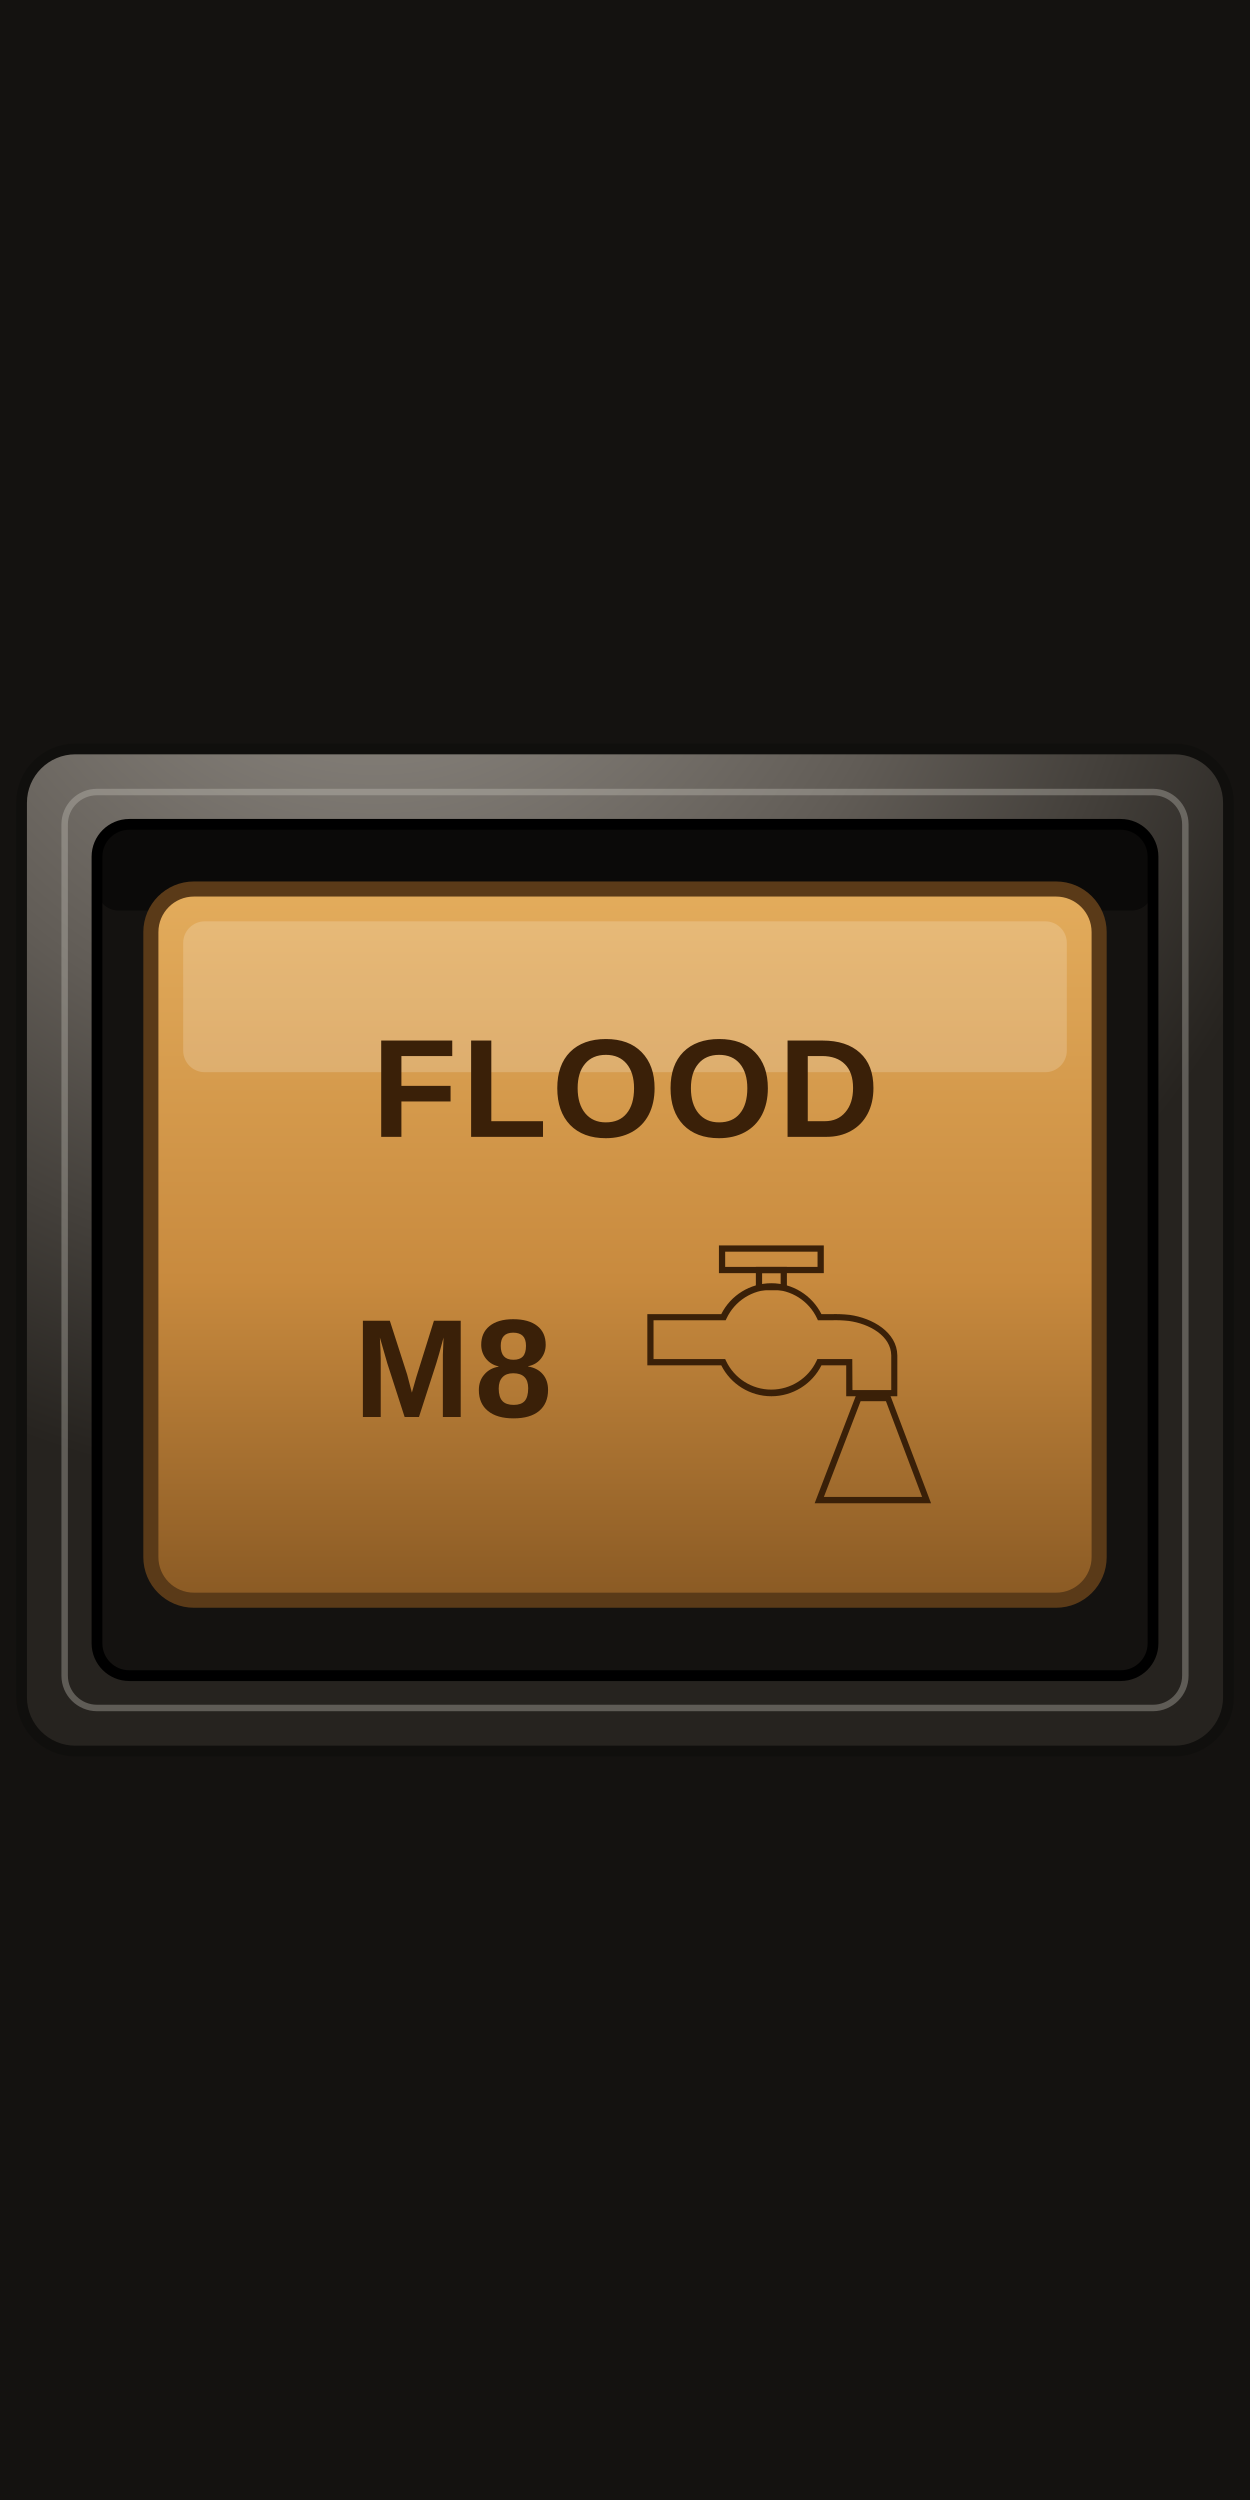
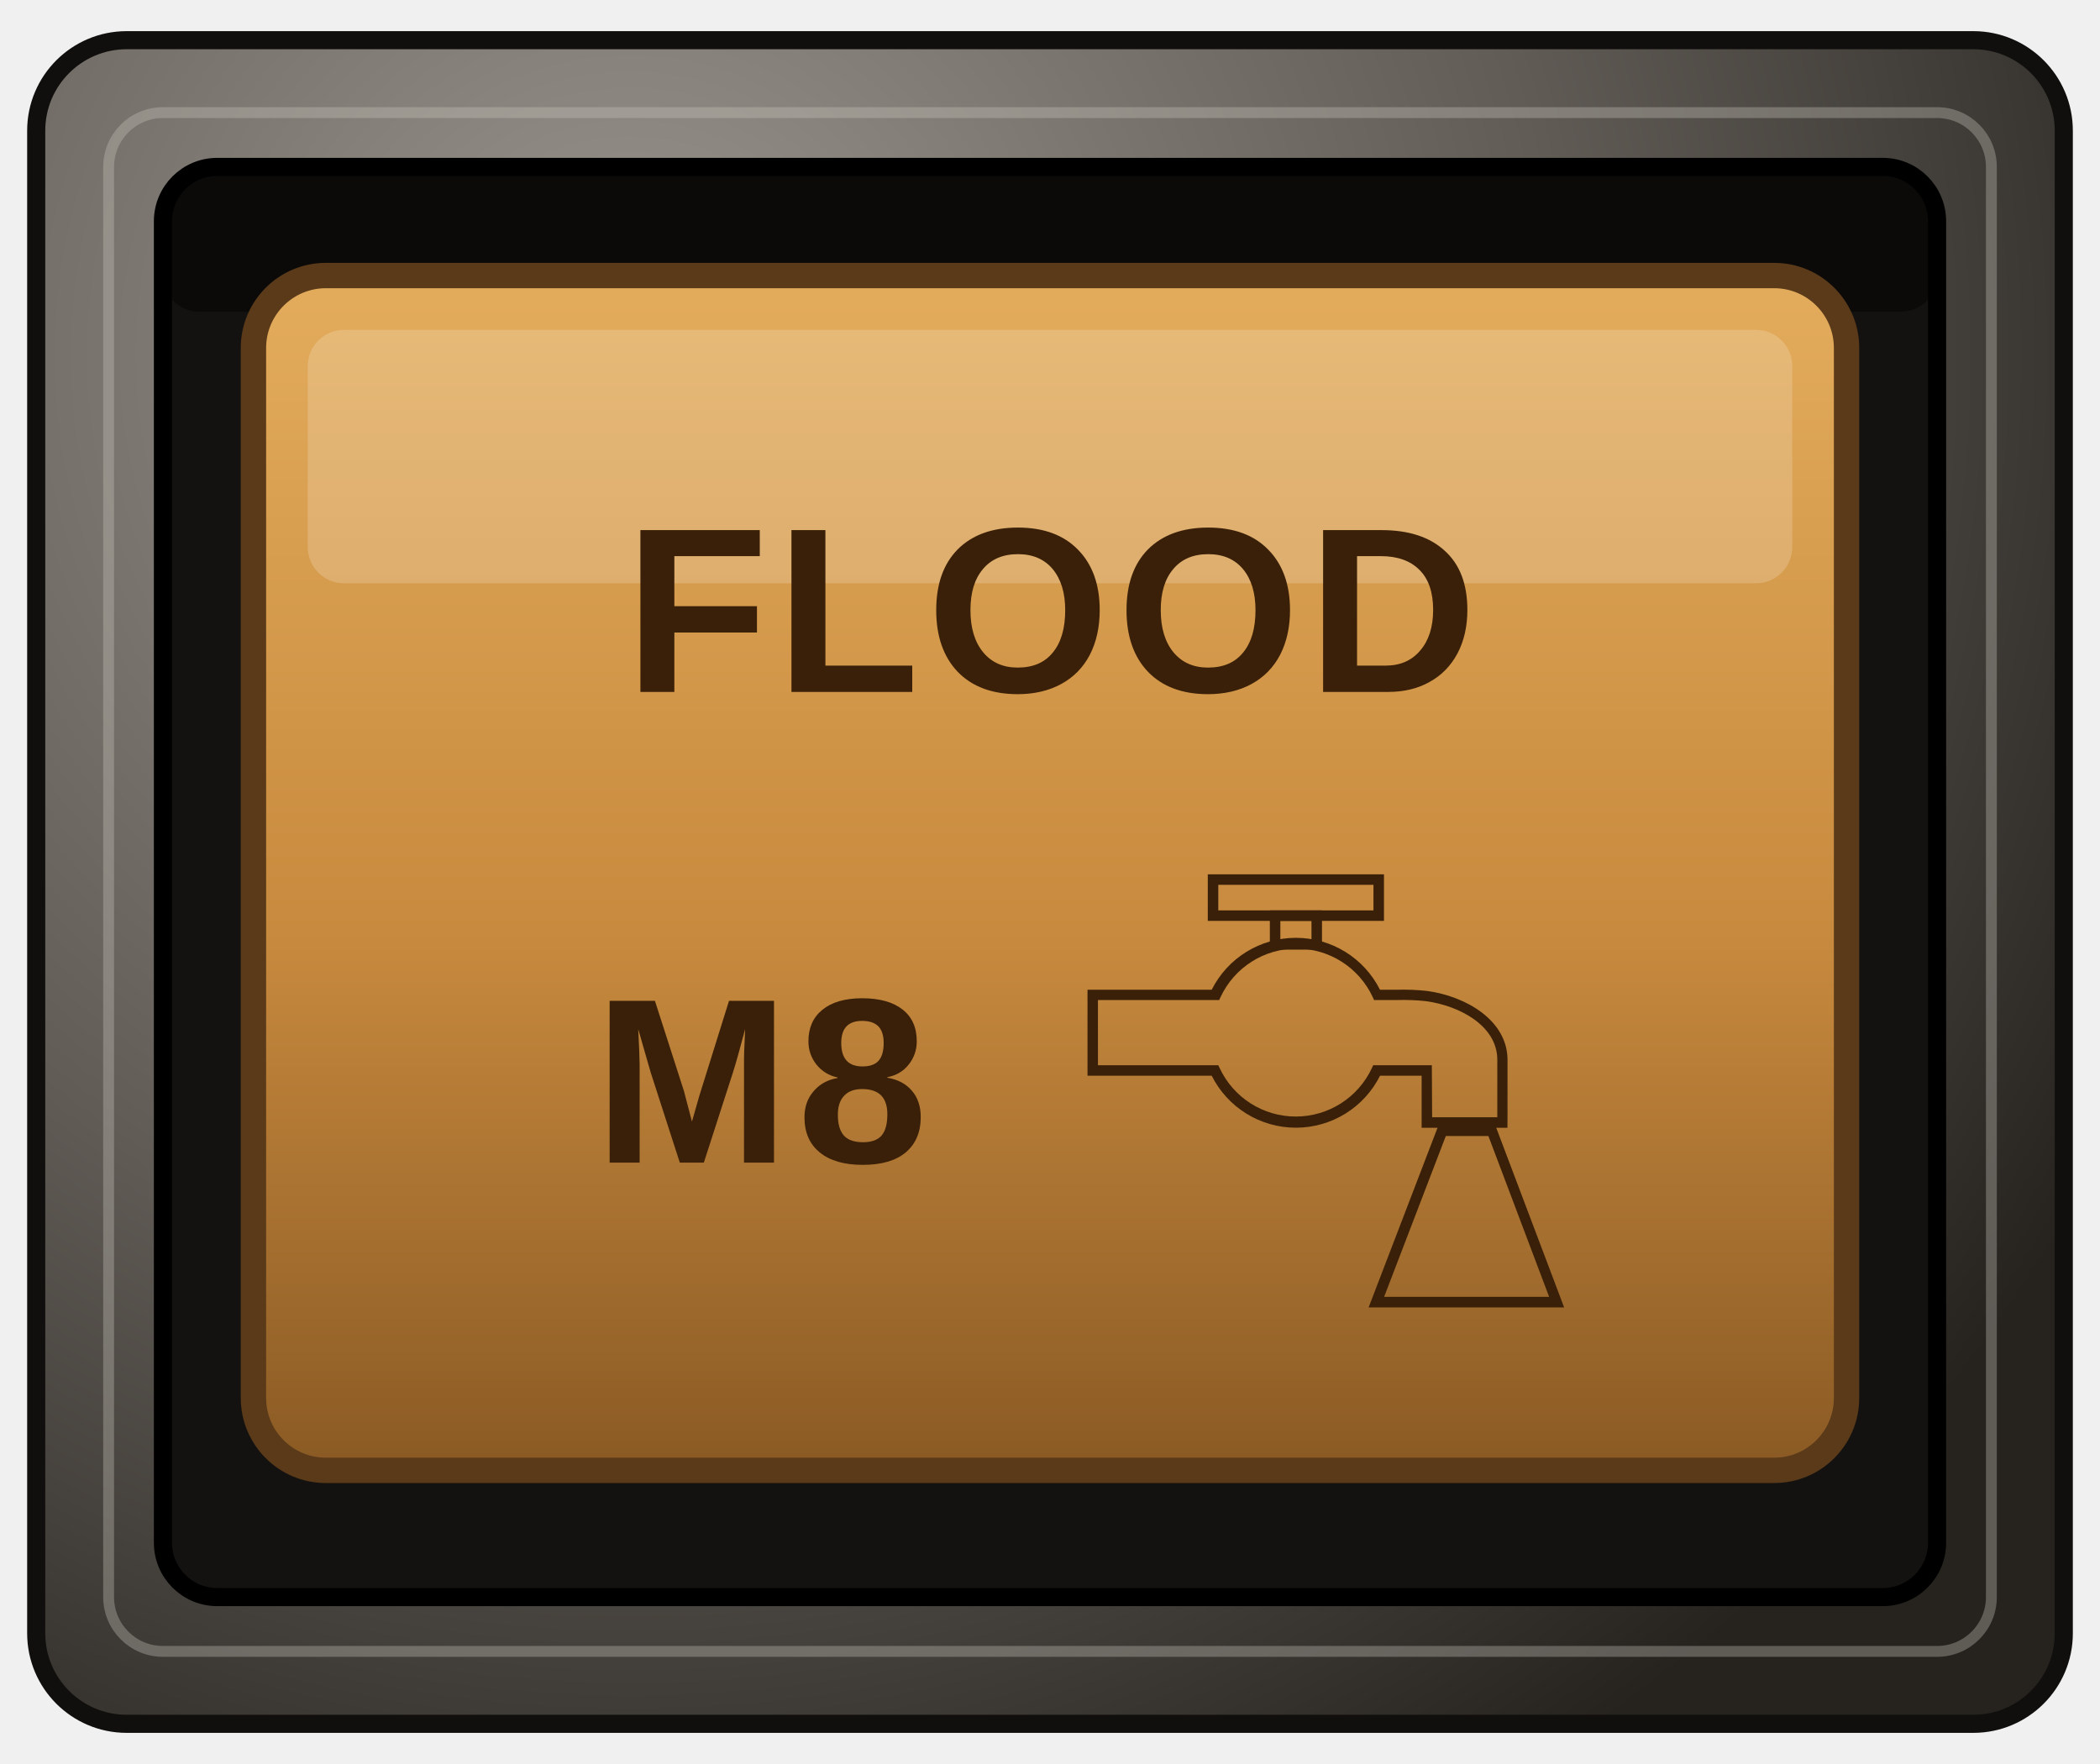
- <svg xmlns="http://www.w3.org/2000/svg" width="100" height="200" viewBox="0 0 116 232">
-   <rect x="0" y="0" width="116" height="232" fill="#141210" />
+ <svg xmlns="http://www.w3.org/2000/svg" width="100" height="84" viewBox="0 0 116 97">
  <defs>
-     <radialGradient id="bz" cx="34.8" cy="46.4" r="92.8" gradientUnits="userSpaceOnUse">
+     <radialGradient id="bz" cx="34.8" cy="19.4" r="92.8" gradientUnits="userSpaceOnUse">
      <stop offset="0" stop-color="#9a958e" />
      <stop offset="0.55" stop-color="#615c56" />
      <stop offset="1" stop-color="#26231f" />
    </radialGradient>
-     <linearGradient id="cap" x1="58.0" y1="82.5" x2="58.0" y2="148.5" gradientUnits="userSpaceOnUse">
+     <linearGradient id="cap" x1="58.0" y1="15.0" x2="58.0" y2="81.0" gradientUnits="userSpaceOnUse">
      <stop offset="0" stop-color="#e3ac5c" />
      <stop offset="0.55" stop-color="#c88a3e" />
      <stop offset="1" stop-color="#8a5a24" />
    </linearGradient>
  </defs>
-   <rect x="2" y="69.5" width="112" height="93" rx="5" fill="url(#bz)" stroke="#100f0d" stroke-width="1" />
-   <rect x="6" y="73.5" width="104" height="85" rx="3" fill="none" stroke="#c9c5be" stroke-width="0.6" opacity="0.35" />
-   <rect x="9" y="76.5" width="98" height="79" rx="3" fill="#141210" stroke="#000000" stroke-width="1" />
-   <rect x="9" y="76.5" width="98" height="8" rx="2" fill="#000000" opacity="0.45" />
-   <rect x="14" y="82.5" width="88" height="66" rx="4" fill="url(#cap)" stroke="#5a3a18" stroke-width="1.4" />
-   <rect x="17" y="85.5" width="82" height="14" rx="2" fill="#ffffff" opacity="0.18" />
-   <g transform="matrix(1 0 0 1 0 57.5)">
+   <rect x="2" y="2.0" width="112" height="93" rx="5" fill="url(#bz)" stroke="#100f0d" stroke-width="1" />
+   <rect x="6" y="6.0" width="104" height="85" rx="3" fill="none" stroke="#c9c5be" stroke-width="0.6" opacity="0.35" />
+   <rect x="9" y="9.0" width="98" height="79" rx="3" fill="#141210" stroke="#000000" stroke-width="1" />
+   <rect x="9" y="9.0" width="98" height="8" rx="2" fill="#000000" opacity="0.45" />
+   <rect x="14" y="15.0" width="88" height="66" rx="4" fill="url(#cap)" stroke="#5a3a18" stroke-width="1.4" />
+   <rect x="17" y="18.0" width="82" height="14" rx="2" fill="#ffffff" opacity="0.18" />
+   <g transform="matrix(1 0 0 1 0 -10.0)">
    <g transform="matrix(0.4 0 0 0.4 52.4 45.2)">
      <path d="M60.12,38.62H35.79V32.19H60.12ZM37.24,37.17H58.67V33.64H37.24Z" fill="#3a2008" />
      <path d="M51.56,42.59h-7.2V37.17h7.2Zm-5.75-1.45h4.3V38.62h-4.3Z" fill="#3a2008" />
      <path d="M77.17,67.19H65.32V60H59.58a13,13,0,0,1-23.25,0H19.18V48.13h3.68c.85,0,1.7,0,2.54,0,3.64,0,7.29,0,10.93,0a13,13,0,0,1,23.24,0h2.28a30.42,30.42,0,0,1,4.26.17c5.28.73,11,4,11.07,9.42,0,.8,0,1.61,0,2.41v1.11c0,1.2,0,2.41,0,3.61Zm-10.4-1.45h9v-.92c0-1.2,0-2.41,0-3.62V60.09c0-.8,0-1.59,0-2.38-.06-4.58-5.13-7.35-9.82-8h0a28.64,28.64,0,0,0-4-.16h-3.2l-.19-.42a11.59,11.59,0,0,0-21,0l-.2.42h-.46c-3.83,0-7.6,0-11.37,0H20.62v9H37.24l.2.42a11.6,11.6,0,0,0,21,0l.19-.42h8.1Z" fill="#3a2008" />
      <path d="M85,92H58l9.63-25.11h7.88ZM60.14,90.54H82.93L74.54,68.33H68.66Z" fill="#3a2008" />
    </g>
    <text x="34.5" y="48" font-size="13" font-weight="700" letter-spacing="0.4" fill="#3a2008" font-family="Arial, sans-serif">FLOOD</text>
    <text x="32.8" y="74" font-size="13" font-weight="700" letter-spacing="0.4" fill="#3a2008" font-family="Arial, sans-serif">M8</text>
  </g>
</svg>
